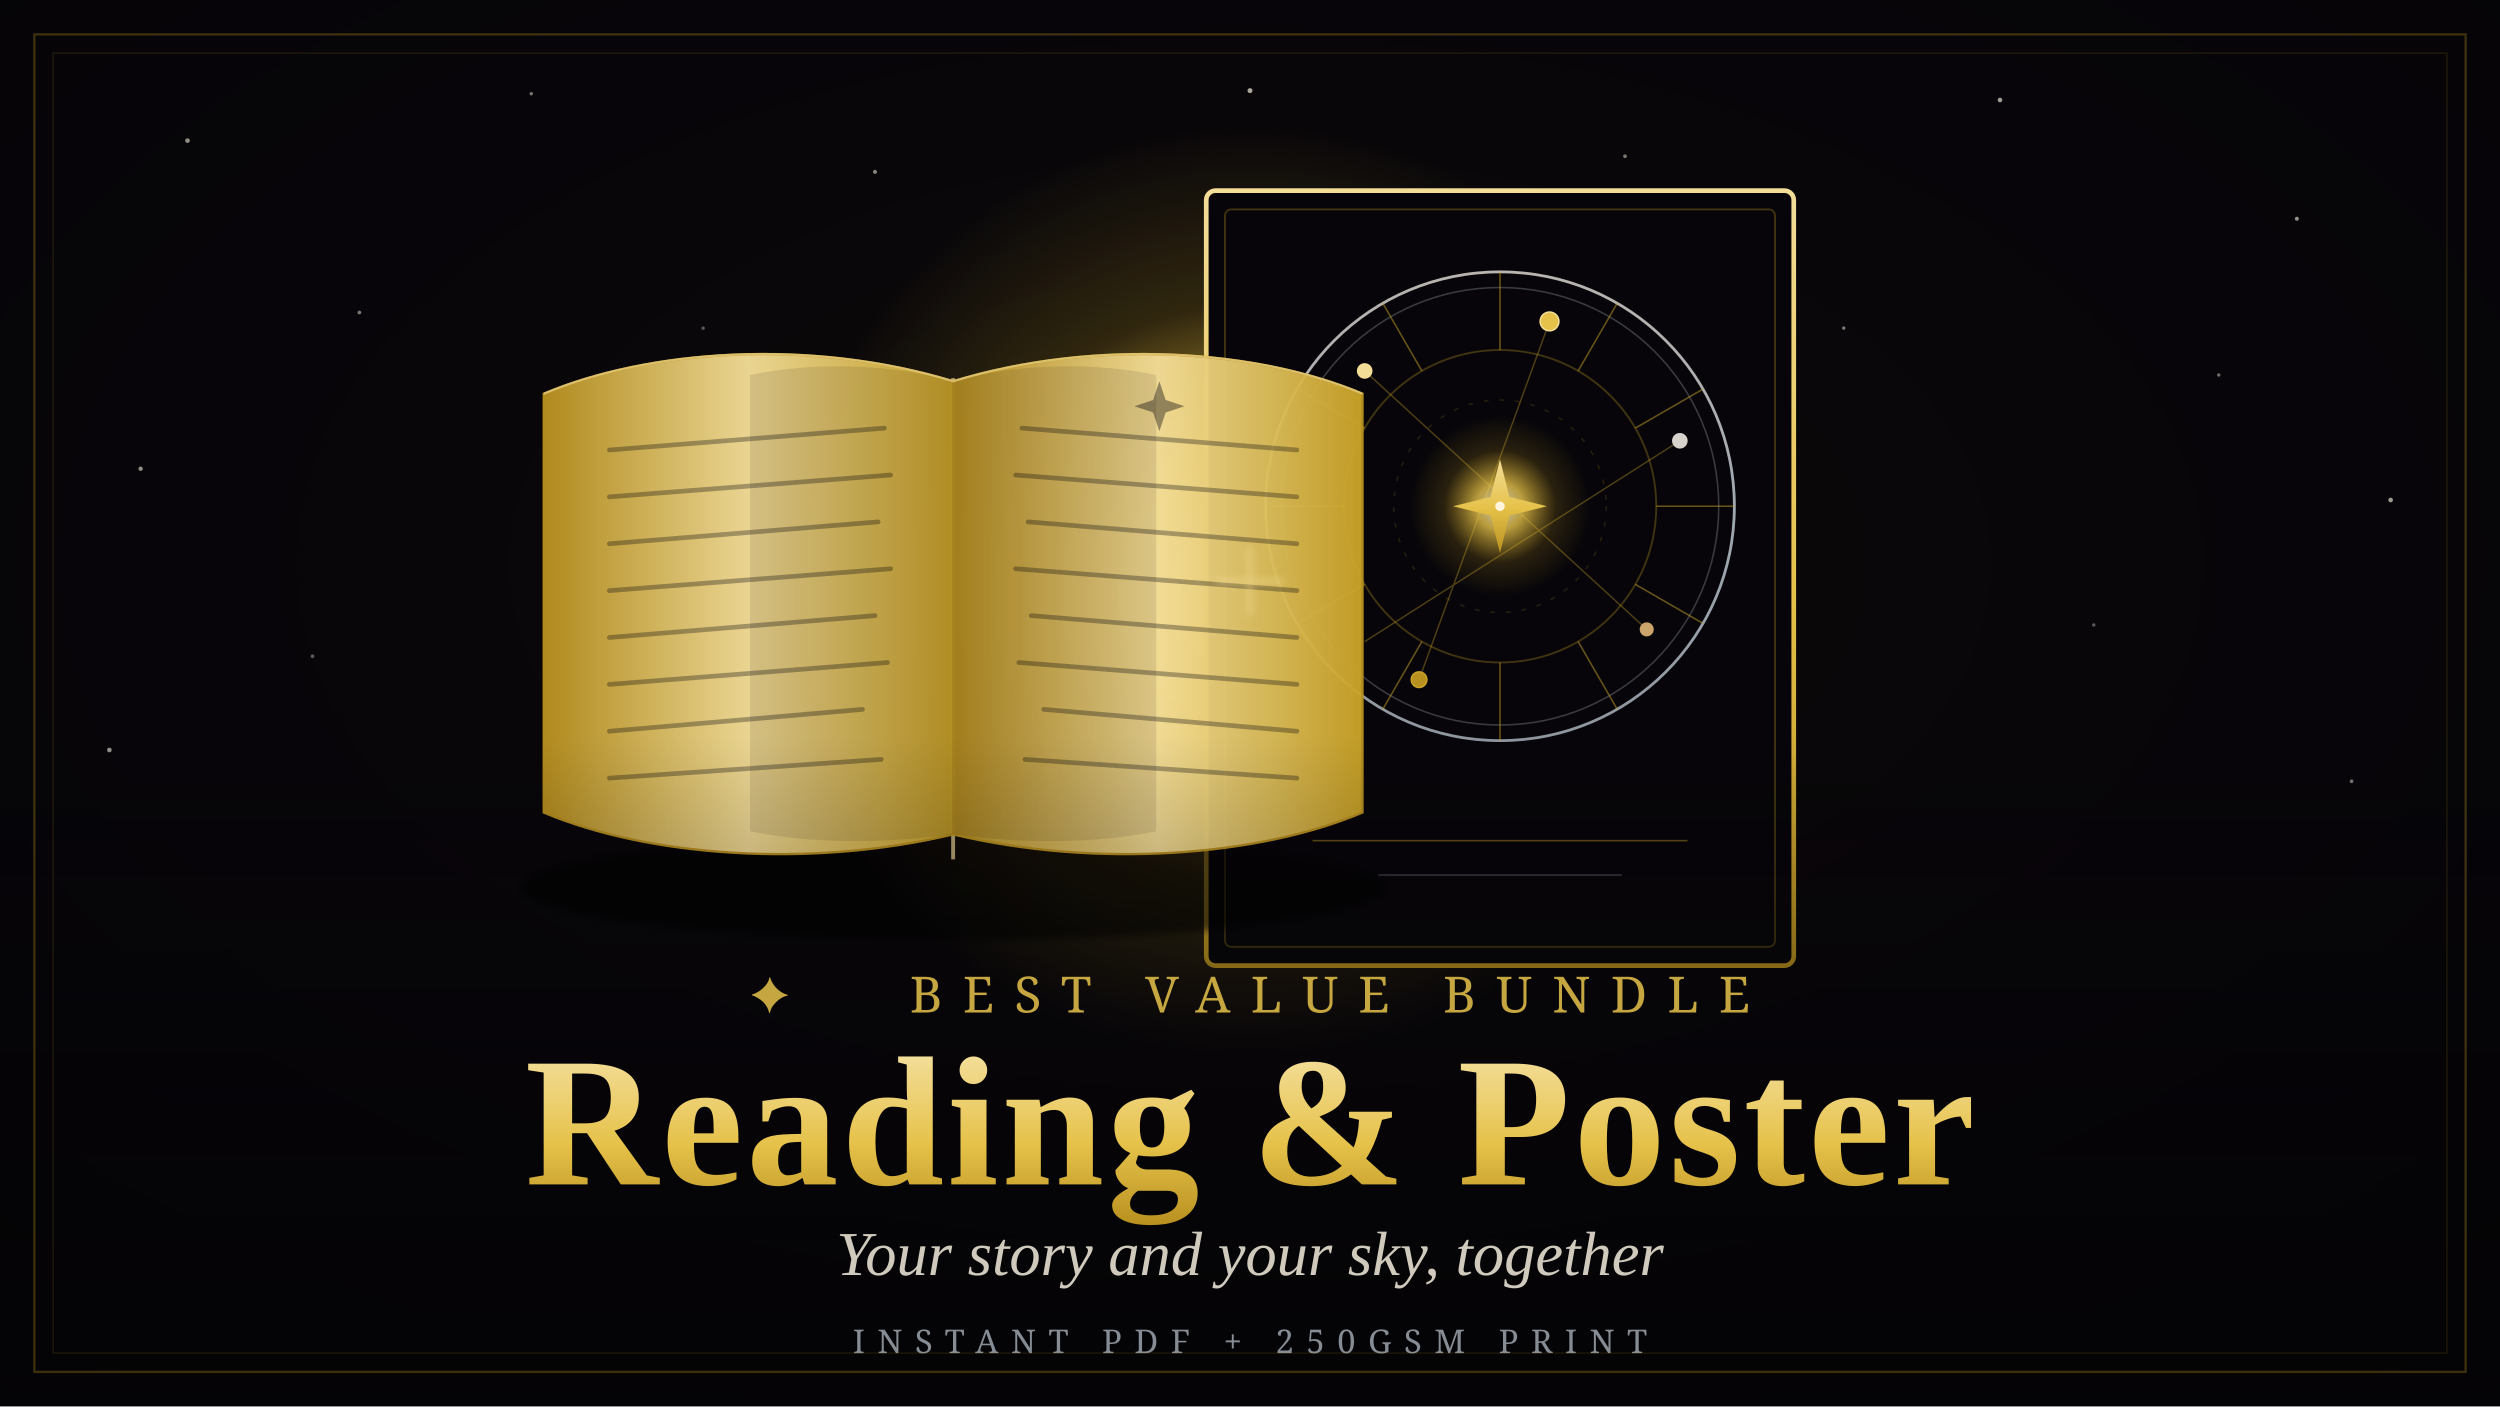
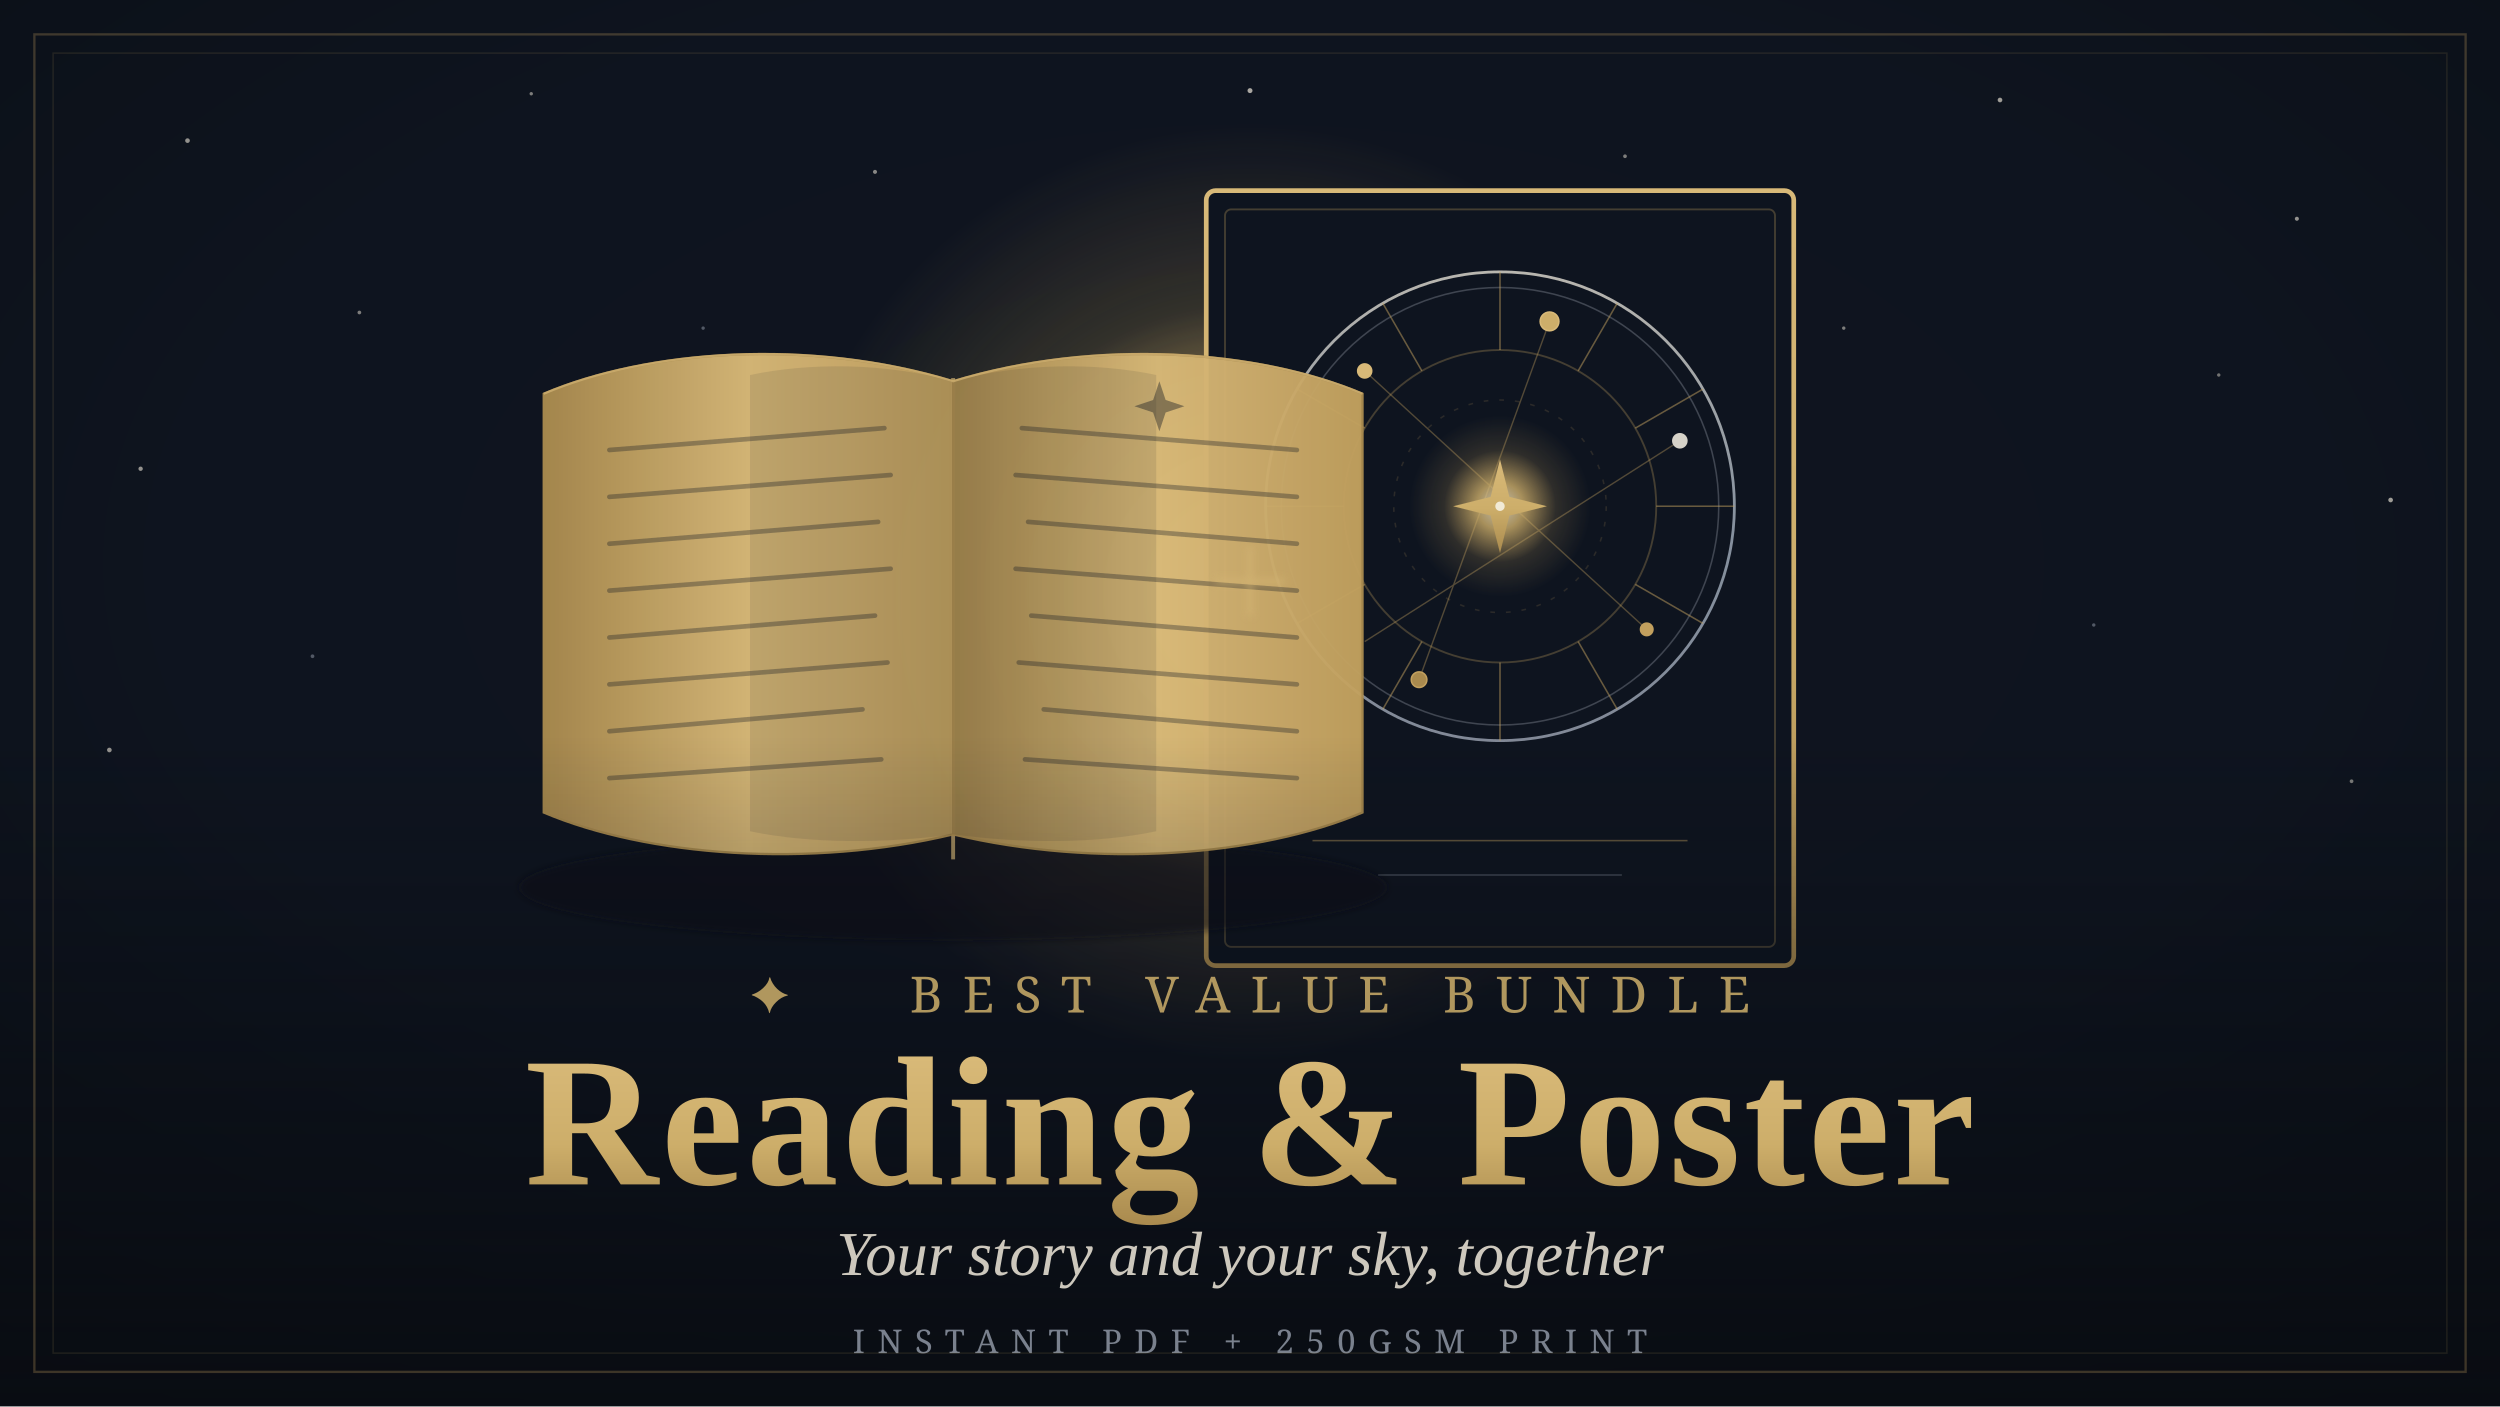
<svg xmlns="http://www.w3.org/2000/svg" viewBox="0 0 1600 900" width="1600" height="900" role="img" aria-label="The Complete Set — your deep reading and your natal sky poster, together">
  <defs>
    <radialGradient id="bn-void" cx="50%" cy="40%" r="84%">
-       <stop offset="0%" stop-color="#0d0a09" />
-       <stop offset="50%" stop-color="#070509" />
-       <stop offset="100%" stop-color="#040305" />
+       <stop offset="0%" stop-color="#10151E" />
+       <stop offset="50%" stop-color="#0E141F" />
+       <stop offset="100%" stop-color="#0A0E14" />
    </radialGradient>
    <radialGradient id="bn-join" cx="50%" cy="50%" r="50%">
-       <stop offset="0%" stop-color="#fff6dd" />
-       <stop offset="26%" stop-color="#e6c24a" />
-       <stop offset="62%" stop-color="rgba(201,162,39,0.22)" />
-       <stop offset="100%" stop-color="rgba(201,162,39,0)" />
+       <stop offset="0%" stop-color="#F1EAD6" />
+       <stop offset="26%" stop-color="#CDAE6A" />
+       <stop offset="62%" stop-color="rgba(194,160,94,0.22)" />
+       <stop offset="100%" stop-color="rgba(194,160,94,0)" />
    </radialGradient>
    <linearGradient id="bn-gold" x1="0" y1="0" x2="0" y2="1">
-       <stop offset="0%" stop-color="#f3dd97" />
-       <stop offset="52%" stop-color="#e6c24a" />
-       <stop offset="100%" stop-color="#b8901f" />
+       <stop offset="0%" stop-color="#D8B978" />
+       <stop offset="52%" stop-color="#CDAE6A" />
+       <stop offset="100%" stop-color="#A98A4E" />
    </linearGradient>
    <linearGradient id="bn-page" x1="0" y1="0" x2="1" y2="0">
-       <stop offset="0%" stop-color="#b8901f" />
-       <stop offset="50%" stop-color="#f3dd97" />
-       <stop offset="100%" stop-color="#c9a227" />
+       <stop offset="0%" stop-color="#A98A4E" />
+       <stop offset="50%" stop-color="#D8B978" />
+       <stop offset="100%" stop-color="#C2A05E" />
    </linearGradient>
    <linearGradient id="bn-silver" x1="0" y1="0" x2="0" y2="1">
-       <stop offset="0%" stop-color="#d8d2cc" />
-       <stop offset="55%" stop-color="#b9c4cf" />
-       <stop offset="100%" stop-color="#a6aeb8" />
+       <stop offset="0%" stop-color="#D6D2C8" />
+       <stop offset="55%" stop-color="#9AA6B4" />
+       <stop offset="100%" stop-color="#969EAC" />
    </linearGradient>
    <linearGradient id="bn-scrim" x1="0" y1="0" x2="0" y2="1">
-       <stop offset="0%" stop-color="rgba(4,3,5,0)" />
-       <stop offset="68%" stop-color="rgba(4,3,5,0.54)" />
-       <stop offset="100%" stop-color="rgba(4,3,5,0.92)" />
+       <stop offset="0%" stop-color="rgba(9,12,18,0)" />
+       <stop offset="68%" stop-color="rgba(9,12,18,0.54)" />
+       <stop offset="100%" stop-color="rgba(9,12,18,0.92)" />
    </linearGradient>
    <filter id="bn-soft" x="-40%" y="-40%" width="180%" height="180%">
      <feGaussianBlur stdDeviation="2.4" />
    </filter>
  </defs>
  <rect width="1600" height="900" fill="url(#bn-void)" />
-   <g fill="#f0e9da">
+   <g fill="#ECE6D8">
    <circle cx="120" cy="90" r="1.5" opacity="0.6" />
    <circle cx="340" cy="60" r="1.1" opacity="0.5" />
    <circle cx="560" cy="110" r="1.3" opacity="0.55" />
    <circle cx="800" cy="58" r="1.6" opacity="0.7" />
    <circle cx="1040" cy="100" r="1.2" opacity="0.5" />
    <circle cx="1280" cy="64" r="1.5" opacity="0.65" />
    <circle cx="1470" cy="140" r="1.3" opacity="0.6" />
    <circle cx="1530" cy="320" r="1.5" opacity="0.65" />
    <circle cx="90" cy="300" r="1.4" opacity="0.6" />
    <circle cx="70" cy="480" r="1.5" opacity="0.6" />
    <circle cx="1505" cy="500" r="1.2" opacity="0.5" />
    <circle cx="1420" cy="240" r="1.1" opacity="0.45" />
    <circle cx="230" cy="200" r="1.2" opacity="0.5" />
    <circle cx="1180" cy="210" r="1.1" opacity="0.5" />
  </g>
-   <g fill="#a6aeb8">
+   <g fill="#969EAC">
    <circle cx="450" cy="210" r="1.1" opacity="0.5" />
    <circle cx="980" cy="170" r="1" opacity="0.45" />
    <circle cx="1340" cy="400" r="1.1" opacity="0.5" />
    <circle cx="200" cy="420" r="1.2" opacity="0.5" />
    <circle cx="700" cy="280" r="1" opacity="0.4" />
  </g>
  <circle cx="800" cy="380" r="300" fill="url(#bn-join)" opacity="0.9" />
  <g transform="translate(960 360)">
-     <rect x="-188" y="-238" width="376" height="496" rx="6" fill="#070509" stroke="url(#bn-gold)" stroke-width="3" />
-     <rect x="-176" y="-226" width="352" height="472" rx="4" fill="none" stroke="rgba(201,162,39,0.30)" stroke-width="1.2" />
+     <rect x="-188" y="-238" width="376" height="496" rx="6" fill="#0E141F" stroke="url(#bn-gold)" stroke-width="3" />
+     <rect x="-176" y="-226" width="352" height="472" rx="4" fill="none" stroke="rgba(194,160,94,0.30)" stroke-width="1.2" />
    <g transform="translate(0 -36)">
      <circle r="150" fill="none" stroke="url(#bn-silver)" stroke-width="1.8" opacity="0.85" />
      <circle r="140" fill="none" stroke="rgba(166,174,184,0.32)" stroke-width="1" />
-       <circle r="100" fill="none" stroke="rgba(201,162,39,0.30)" stroke-width="1.2" />
-       <circle r="68" fill="none" stroke="rgba(201,162,39,0.16)" stroke-width="1" stroke-dasharray="3 7" />
-       <g stroke="#c9a227" stroke-width="1" opacity="0.5">
+       <circle r="100" fill="none" stroke="rgba(194,160,94,0.30)" stroke-width="1.2" />
+       <circle r="68" fill="none" stroke="rgba(194,160,94,0.16)" stroke-width="1" stroke-dasharray="3 7" />
+       <g stroke="#C2A05E" stroke-width="1" opacity="0.5">
        <line x1="0" y1="-150" x2="0" y2="-100" />
        <line transform="rotate(30)" x1="0" y1="-150" x2="0" y2="-100" />
        <line transform="rotate(60)" x1="0" y1="-150" x2="0" y2="-100" />
        <line transform="rotate(90)" x1="0" y1="-150" x2="0" y2="-100" />
        <line transform="rotate(120)" x1="0" y1="-150" x2="0" y2="-100" />
        <line transform="rotate(150)" x1="0" y1="-150" x2="0" y2="-100" />
        <line transform="rotate(180)" x1="0" y1="-150" x2="0" y2="-100" />
        <line transform="rotate(210)" x1="0" y1="-150" x2="0" y2="-100" />
        <line transform="rotate(240)" x1="0" y1="-150" x2="0" y2="-100" />
        <line transform="rotate(270)" x1="0" y1="-150" x2="0" y2="-100" />
        <line transform="rotate(300)" x1="0" y1="-150" x2="0" y2="-100" />
        <line transform="rotate(330)" x1="0" y1="-150" x2="0" y2="-100" />
      </g>
-       <g stroke="#c9a227" stroke-width="0.9" fill="none" opacity="0.38">
+       <g stroke="#C2A05E" stroke-width="0.9" fill="none" opacity="0.38">
        <line x1="31.7" y1="-118.3" x2="-51.8" y2="111.0" />
        <line x1="115.1" y1="-41.9" x2="-86.6" y2="86.6" />
        <line x1="93.9" y1="78.8" x2="-86.6" y2="-86.6" />
      </g>
      <g>
-         <circle cx="31.7" cy="-118.3" r="6" fill="#e6c24a" stroke="#f3dd97" stroke-width="1" />
-         <circle cx="115.1" cy="-41.9" r="5" fill="#d8d2cc" />
-         <circle cx="93.9" cy="78.8" r="4.5" fill="#caa46a" />
-         <circle cx="-51.8" cy="111.0" r="5" fill="#b8901f" stroke="#c9a227" stroke-width="1" />
-         <circle cx="-86.6" cy="-86.6" r="5" fill="#f3dd97" />
+         <circle cx="31.7" cy="-118.3" r="6" fill="#CDAE6A" stroke="#D8B978" stroke-width="1" />
+         <circle cx="115.1" cy="-41.9" r="5" fill="#D6D2C8" />
+         <circle cx="93.9" cy="78.8" r="4.5" fill="#C2A05E" />
+         <circle cx="-51.8" cy="111.0" r="5" fill="#A98A4E" stroke="#C2A05E" stroke-width="1" />
+         <circle cx="-86.6" cy="-86.6" r="5" fill="#D8B978" />
      </g>
      <circle r="58" fill="url(#bn-join)" opacity="0.8" />
      <polygon points="0,-30 6,-6 30,0 6,6 0,30 -6,6 -30,0 -6,-6" fill="url(#bn-gold)" />
-       <circle r="3" fill="#fff6dd" />
+       <circle r="3" fill="#F1EAD6" />
    </g>
-     <line x1="-120" y1="178" x2="120" y2="178" stroke="rgba(201,162,39,0.45)" stroke-width="1" />
+     <line x1="-120" y1="178" x2="120" y2="178" stroke="rgba(194,160,94,0.45)" stroke-width="1" />
    <line x1="-78" y1="200" x2="78" y2="200" stroke="rgba(166,174,184,0.32)" stroke-width="1" />
  </g>
  <g transform="translate(610 392)">
-     <ellipse cx="0" cy="176" rx="278" ry="34" fill="#040305" opacity="0.55" filter="url(#bn-soft)" />
-     <line x1="0" y1="-150" x2="0" y2="158" stroke="#f3dd97" stroke-width="2.5" opacity="0.7" />
-     <path d="M0,-148 C-92,-176 -196,-168 -262,-140 L-262,128 C-196,156 -92,164 0,142 Z" fill="url(#bn-page)" opacity="0.96" stroke="#b8901f" stroke-width="1.5" />
-     <path d="M0,-148 C92,-176 196,-168 262,-140 L262,128 C196,156 92,164 0,142 Z" fill="url(#bn-page)" opacity="0.96" stroke="#b8901f" stroke-width="1.5" />
-     <path d="M0,-148 C-44,-160 -92,-160 -130,-152 L-130,140 C-92,148 -44,148 0,142 Z" fill="#070509" opacity="0.10" />
-     <path d="M0,-148 C44,-160 92,-160 130,-152 L130,140 C92,148 44,148 0,142 Z" fill="#070509" opacity="0.10" />
-     <g stroke="#070509" stroke-width="3" opacity="0.32" stroke-linecap="round">
+     <ellipse cx="0" cy="176" rx="278" ry="34" fill="#0A0E14" opacity="0.55" filter="url(#bn-soft)" />
+     <line x1="0" y1="-150" x2="0" y2="158" stroke="#D8B978" stroke-width="2.5" opacity="0.7" />
+     <path d="M0,-148 C-92,-176 -196,-168 -262,-140 L-262,128 C-196,156 -92,164 0,142 Z" fill="url(#bn-page)" opacity="0.96" stroke="#A98A4E" stroke-width="1.5" />
+     <path d="M0,-148 C92,-176 196,-168 262,-140 L262,128 C196,156 92,164 0,142 Z" fill="url(#bn-page)" opacity="0.96" stroke="#A98A4E" stroke-width="1.5" />
+     <path d="M0,-148 C-44,-160 -92,-160 -130,-152 L-130,140 C-92,148 -44,148 0,142 Z" fill="#0E141F" opacity="0.10" />
+     <path d="M0,-148 C44,-160 92,-160 130,-152 L130,140 C92,148 44,148 0,142 Z" fill="#0E141F" opacity="0.10" />
+     <g stroke="#0E141F" stroke-width="3" opacity="0.32" stroke-linecap="round">
      <line x1="-220" y1="-104" x2="-44" y2="-118" />
      <line x1="-220" y1="-74" x2="-40" y2="-88" />
      <line x1="-220" y1="-44" x2="-48" y2="-58" />
      <line x1="-220" y1="-14" x2="-40" y2="-28" />
      <line x1="-220" y1="16" x2="-50" y2="2" />
      <line x1="-220" y1="46" x2="-42" y2="32" />
      <line x1="-220" y1="76" x2="-58" y2="62" />
      <line x1="-220" y1="106" x2="-46" y2="94" />
    </g>
-     <g stroke="#070509" stroke-width="3" opacity="0.32" stroke-linecap="round">
+     <g stroke="#0E141F" stroke-width="3" opacity="0.32" stroke-linecap="round">
      <line x1="44" y1="-118" x2="220" y2="-104" />
      <line x1="40" y1="-88" x2="220" y2="-74" />
      <line x1="48" y1="-58" x2="220" y2="-44" />
      <line x1="40" y1="-28" x2="220" y2="-14" />
      <line x1="50" y1="2" x2="220" y2="16" />
      <line x1="42" y1="32" x2="220" y2="46" />
      <line x1="58" y1="62" x2="220" y2="76" />
      <line x1="46" y1="94" x2="220" y2="106" />
    </g>
-     <polygon transform="translate(132 -132)" points="0,-16 4,-4 16,0 4,4 0,16 -4,4 -16,0 -4,-4" fill="#070509" opacity="0.4" />
-     <path d="M-262,-140 C-196,-168 -92,-176 0,-148 C92,-176 196,-168 262,-140" fill="none" stroke="#f3dd97" stroke-width="1.4" opacity="0.65" />
+     <polygon transform="translate(132 -132)" points="0,-16 4,-4 16,0 4,4 0,16 -4,4 -16,0 -4,-4" fill="#0E141F" opacity="0.4" />
+     <path d="M-262,-140 C-196,-168 -92,-176 0,-148 C92,-176 196,-168 262,-140" fill="none" stroke="#D8B978" stroke-width="1.4" opacity="0.65" />
  </g>
  <g transform="translate(800 372)" opacity="0.55" filter="url(#bn-soft)">
-     <line x1="-22" y1="0" x2="22" y2="0" stroke="#f3dd97" stroke-width="3" />
-     <line x1="0" y1="-22" x2="0" y2="22" stroke="#f3dd97" stroke-width="3" />
+     <line x1="-22" y1="0" x2="22" y2="0" stroke="#D8B978" stroke-width="3" />
+     <line x1="0" y1="-22" x2="0" y2="22" stroke="#D8B978" stroke-width="3" />
  </g>
  <rect y="470" width="1600" height="430" fill="url(#bn-scrim)" />
  <g text-anchor="middle" font-family="'Cinzel','Cormorant Garamond',Georgia,'Times New Roman',serif">
-     <text x="800" y="648" font-size="32" letter-spacing="13" fill="#e6c24a" opacity="0.85" font-family="'Cinzel',Georgia,serif">✦   BEST VALUE BUNDLE</text>
+     <text x="800" y="648" font-size="32" letter-spacing="13" fill="#CDAE6A" opacity="0.85" font-family="'Cinzel',Georgia,serif">✦   BEST VALUE BUNDLE</text>
    <text x="800" y="758" font-size="118" font-weight="600" fill="url(#bn-gold)" letter-spacing="2">Reading &amp; Poster</text>
-     <text x="800" y="816" font-size="40" font-style="italic" fill="#f0e9da" opacity="0.86">Your story and your sky, together</text>
-     <text x="800" y="866" font-size="21" letter-spacing="8" fill="#a6aeb8" opacity="0.8" font-family="'Cinzel',Georgia,serif">INSTANT PDF + 250GSM PRINT</text>
+     <text x="800" y="816" font-size="40" font-style="italic" fill="#ECE6D8" opacity="0.86">Your story and your sky, together</text>
+     <text x="800" y="866" font-size="21" letter-spacing="8" fill="#969EAC" opacity="0.8" font-family="'Cinzel',Georgia,serif">INSTANT PDF + 250GSM PRINT</text>
  </g>
-   <rect x="22" y="22" width="1556" height="856" fill="none" stroke="rgba(201,162,39,0.28)" stroke-width="1.5" />
-   <rect x="34" y="34" width="1532" height="832" fill="none" stroke="rgba(201,162,39,0.12)" stroke-width="1" />
+   <rect x="22" y="22" width="1556" height="856" fill="none" stroke="rgba(194,160,94,0.28)" stroke-width="1.5" />
+   <rect x="34" y="34" width="1532" height="832" fill="none" stroke="rgba(194,160,94,0.12)" stroke-width="1" />
</svg>
